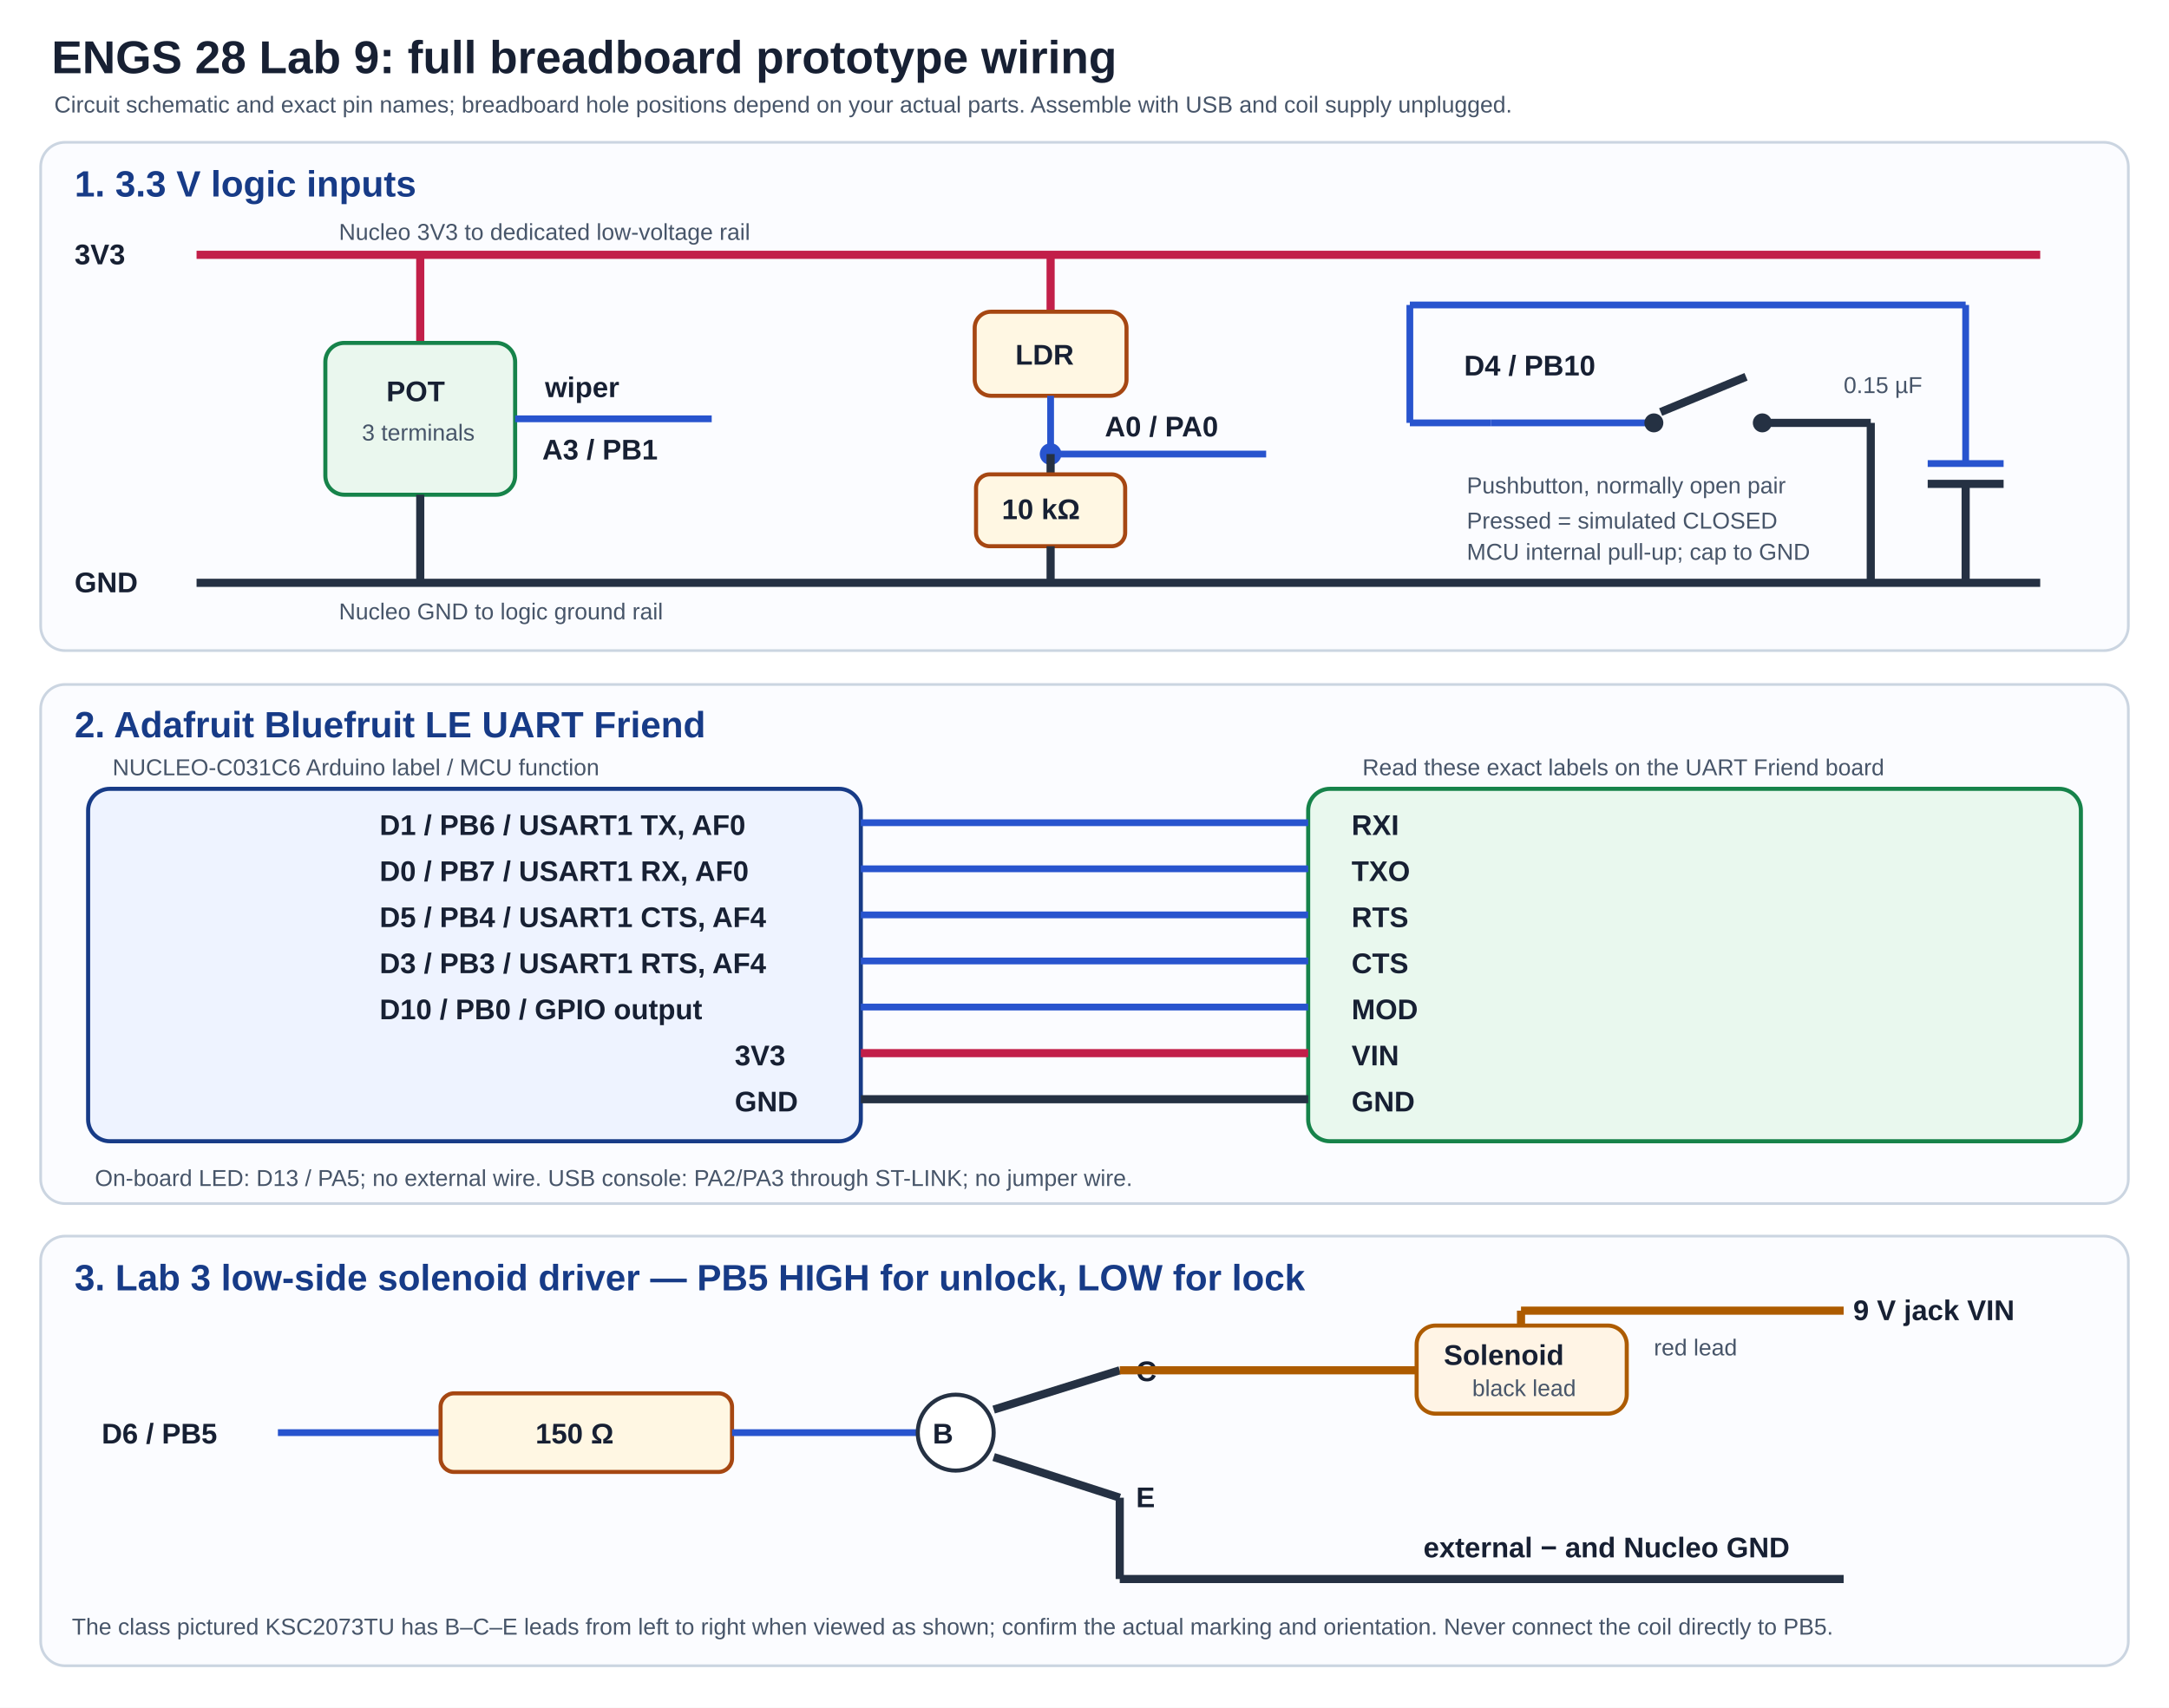
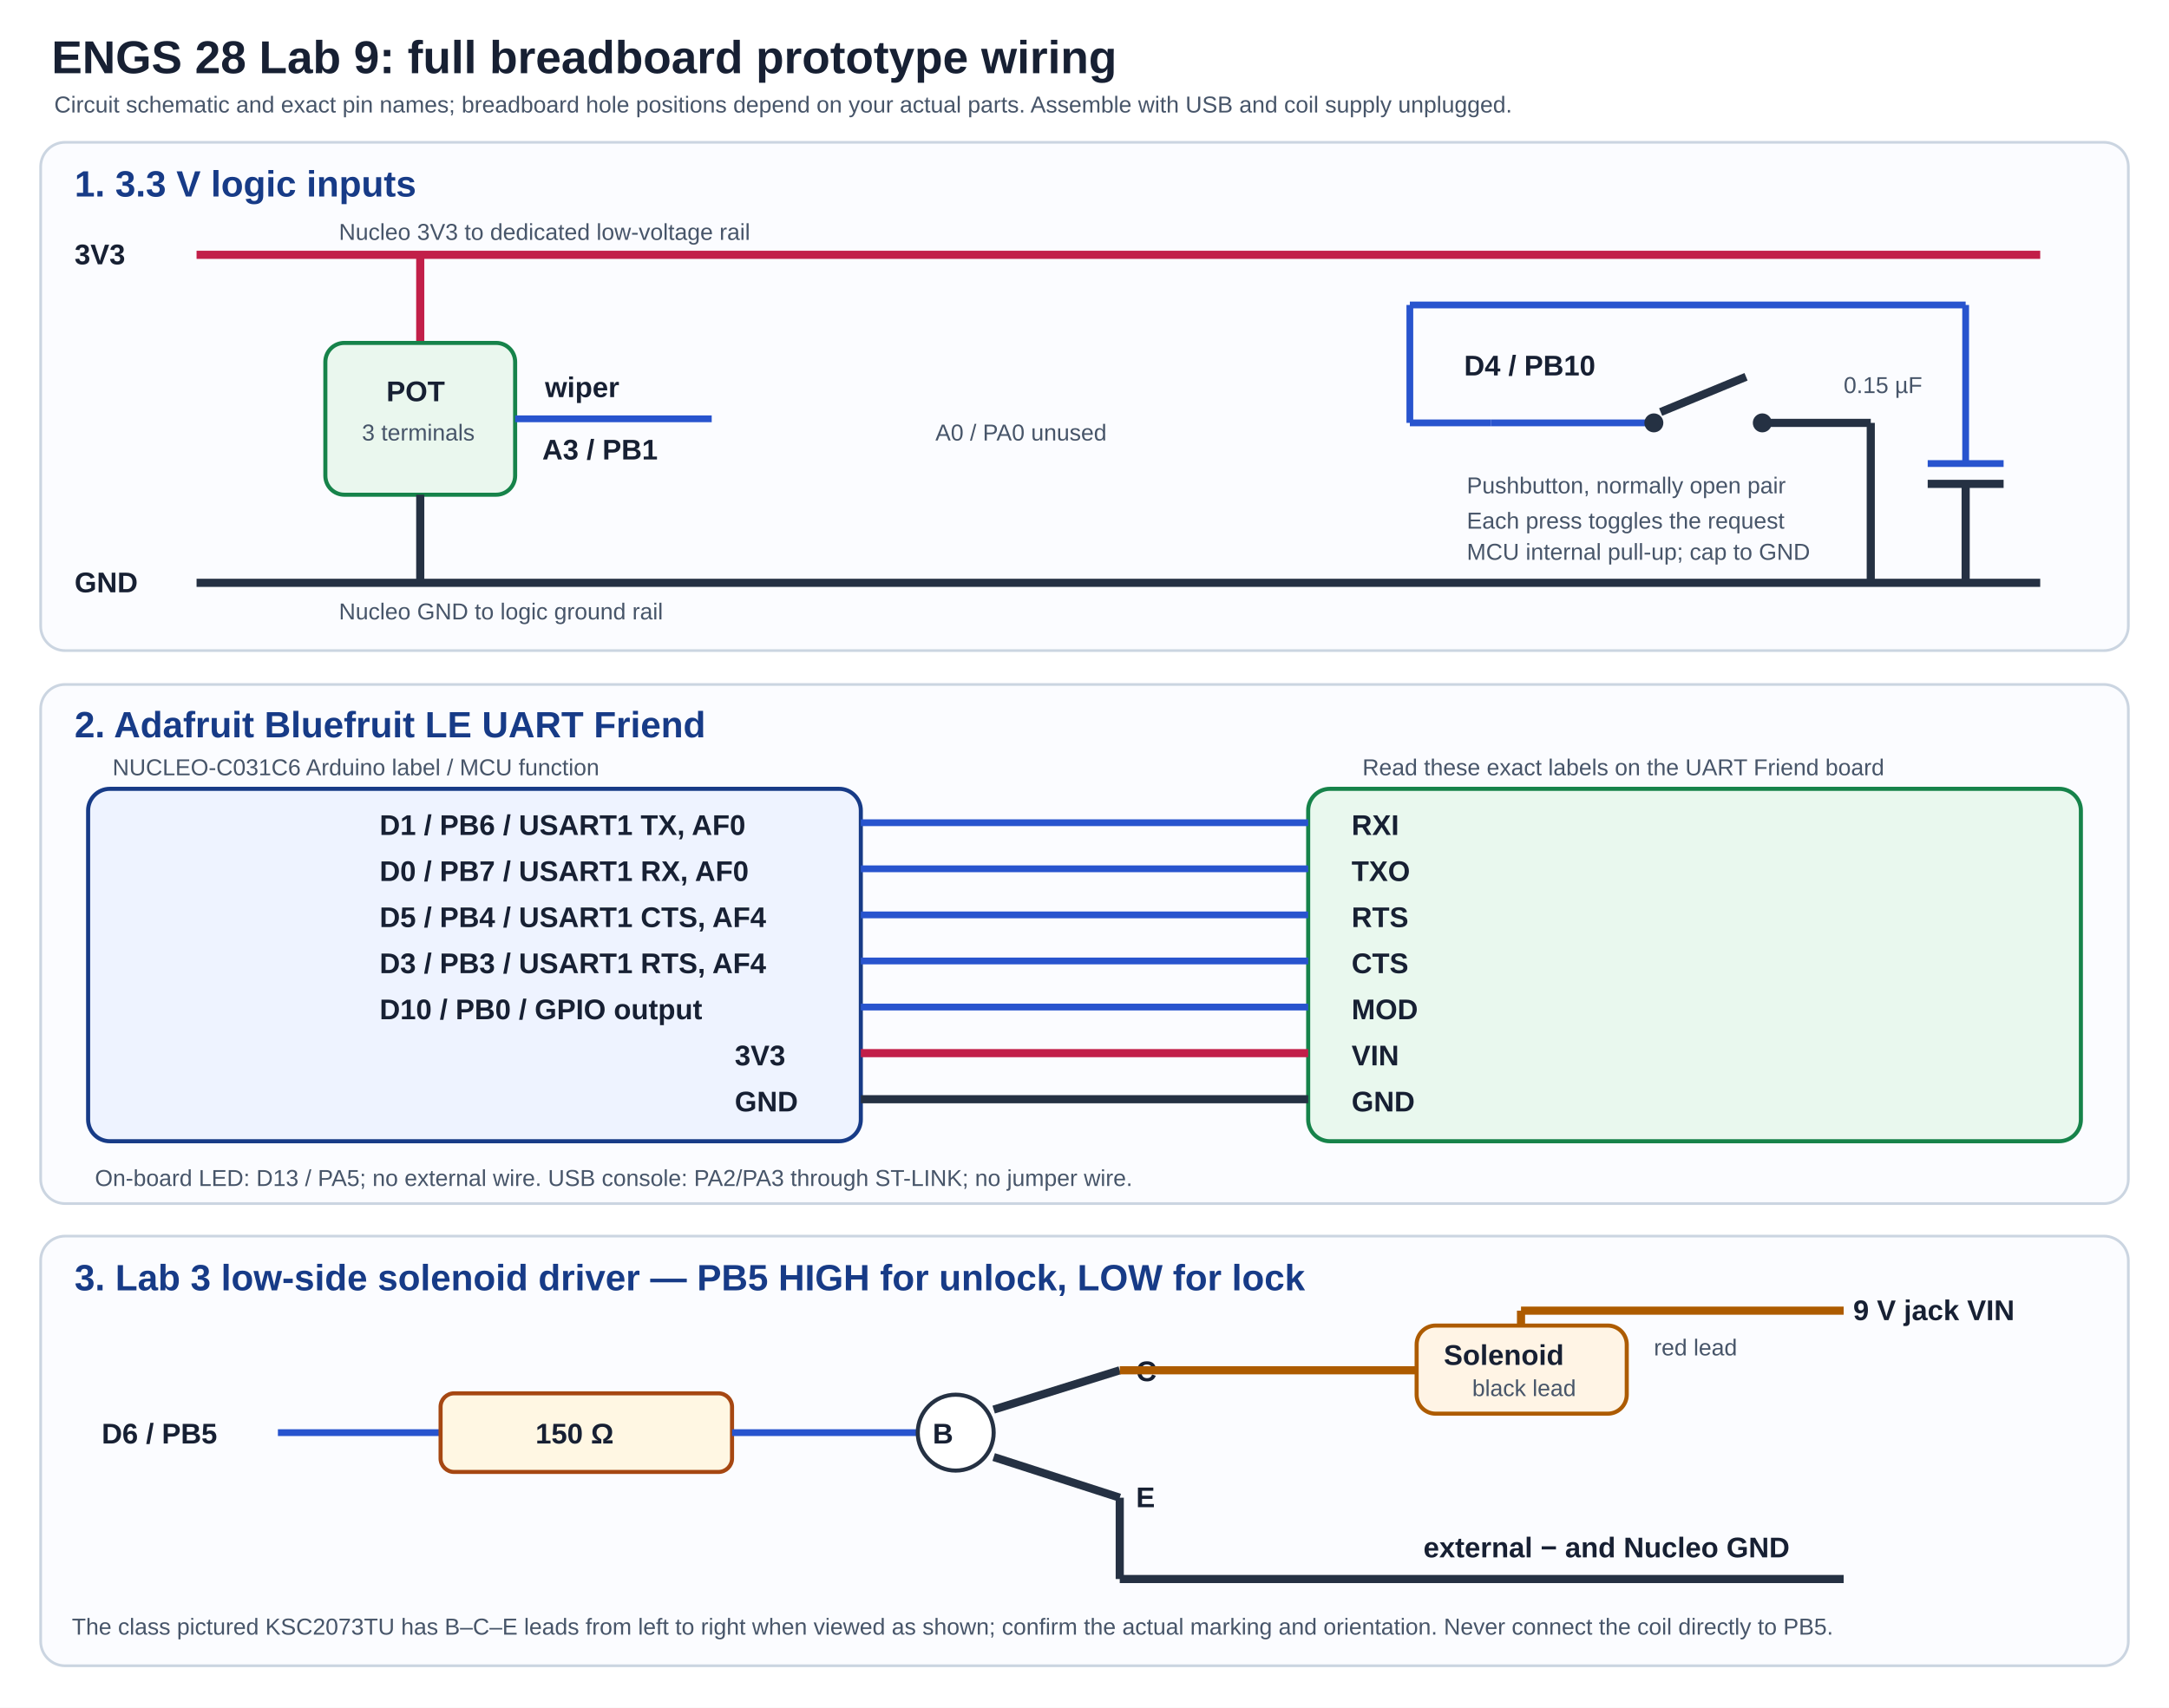
<svg xmlns="http://www.w3.org/2000/svg" width="1600" height="1260" viewBox="0 0 1600 1260" role="img" aria-label="Complete Lab 9 breadboard prototype wiring schematic">
  <style>
    text { font-family: Arial, sans-serif; fill: #172033; }
    .title { font-size: 34px; font-weight: 700; }
    .section { font-size: 27px; font-weight: 700; fill: #173b87; }
    .label { font-size: 21px; font-weight: 600; }
    .small { font-size: 17px; fill: #475569; }
    .signal { stroke: #2854ce; stroke-width: 5; fill: none; }
    .power { stroke: #c21f49; stroke-width: 6; fill: none; }
    .ground { stroke: #253143; stroke-width: 6; fill: none; }
    .coil { stroke: #ad5b00; stroke-width: 6; fill: none; }
    .panel { fill: #fbfcff; stroke: #cbd5e1; stroke-width: 2; rx: 18; }
  </style>
  <rect width="1600" height="1260" fill="#ffffff" />
  <text class="title" x="38" y="54">ENGS 28 Lab 9: full breadboard prototype wiring</text>
  <text class="small" x="40" y="83">Circuit schematic and exact pin names; breadboard hole positions depend on your actual parts. Assemble with USB and coil supply unplugged.</text>
  <rect class="panel" x="30" y="105" width="1540" height="375" />
  <text class="section" x="55" y="145">1. 3.3 V logic inputs</text>
  <line class="power" x1="145" y1="188" x2="1505" y2="188" />
  <text class="label" x="55" y="195" fill="#c21f49">3V3</text>
  <text class="small" x="250" y="177">Nucleo 3V3 to dedicated low-voltage rail</text>
  <line class="ground" x1="145" y1="430" x2="1505" y2="430" />
  <text class="label" x="55" y="437">GND</text>
  <text class="small" x="250" y="457">Nucleo GND to logic ground rail</text>
  <line class="power" x1="310" y1="188" x2="310" y2="253" />
  <rect x="240" y="253" width="140" height="112" rx="14" fill="#eaf7ee" stroke="#16834a" stroke-width="3" />
  <text class="label" x="285" y="296">POT</text>
  <text class="small" x="267" y="325">3 terminals</text>
  <line class="ground" x1="310" y1="365" x2="310" y2="430" />
  <line class="signal" x1="380" y1="309" x2="525" y2="309" />
  <text class="label" x="402" y="293">wiper</text>
  <text class="label" x="400" y="339" fill="#2854ce">A3 / PB1</text>
-   <line class="power" x1="775" y1="188" x2="775" y2="230" />
-   <rect x="719" y="230" width="112" height="62" rx="12" fill="#fff7e3" stroke="#a64712" stroke-width="3" />
-   <text class="label" x="749" y="269">LDR</text>
-   <line class="signal" x1="775" y1="292" x2="775" y2="335" />
-   <circle cx="775" cy="335" r="8" fill="#2854ce" />
-   <line class="signal" x1="775" y1="335" x2="934" y2="335" />
-   <text class="label" x="815" y="322" fill="#2854ce">A0 / PA0</text>
-   <line class="ground" x1="775" y1="335" x2="775" y2="350" />
-   <rect x="720" y="350" width="110" height="53" rx="10" fill="#fff7e3" stroke="#a64712" stroke-width="3" />
-   <text class="label" x="739" y="383">10 kΩ</text>
-   <line class="ground" x1="775" y1="403" x2="775" y2="430" />
+   <text class="small" x="690" y="325">A0 / PA0 unused</text>
  <text class="label" x="1080" y="277">D4 / PB10</text>
  <line class="signal" x1="1100" y1="312" x2="1220" y2="312" />
  <line class="signal" x1="1100" y1="312" x2="1040" y2="312" />
  <line class="signal" x1="1040" y1="312" x2="1040" y2="225" />
  <line class="signal" x1="1040" y1="225" x2="1450" y2="225" />
  <line class="signal" x1="1450" y1="225" x2="1450" y2="342" />
  <line class="signal" x1="1422" y1="342" x2="1478" y2="342" />
  <line class="ground" x1="1422" y1="357" x2="1478" y2="357" />
  <line class="ground" x1="1450" y1="357" x2="1450" y2="430" />
  <text class="small" x="1360" y="290">0.15 µF</text>
  <circle cx="1220" cy="312" r="7" fill="#253143" />
  <circle cx="1300" cy="312" r="7" fill="#253143" />
  <line class="ground" x1="1225" y1="304" x2="1288" y2="278" />
  <line class="ground" x1="1300" y1="312" x2="1380" y2="312" />
  <line class="ground" x1="1380" y1="312" x2="1380" y2="430" />
  <text class="small" x="1082" y="364">Pushbutton, normally open pair</text>
-   <text class="small" x="1082" y="390">Pressed = simulated CLOSED</text>
+   <text class="small" x="1082" y="390">Each press toggles the request</text>
  <text class="small" x="1082" y="413">MCU internal pull-up; cap to GND</text>
  <rect class="panel" x="30" y="505" width="1540" height="383" />
  <text class="section" x="55" y="544">2. Adafruit Bluefruit LE UART Friend</text>
  <text class="small" x="83" y="572">NUCLEO-C031C6 Arduino label / MCU function</text>
  <text class="small" x="1005" y="572">Read these exact labels on the UART Friend board</text>
  <rect x="65" y="582" width="570" height="260" rx="16" fill="#eef3ff" stroke="#173b87" stroke-width="3" />
  <rect x="965" y="582" width="570" height="260" rx="16" fill="#e9f8ee" stroke="#16834a" stroke-width="3" />
  <g class="label">
    <text x="280" y="616">D1 / PB6 / USART1 TX, AF0</text>
    <text x="280" y="650">D0 / PB7 / USART1 RX, AF0</text>
    <text x="280" y="684">D5 / PB4 / USART1 CTS, AF4</text>
    <text x="280" y="718">D3 / PB3 / USART1 RTS, AF4</text>
    <text x="280" y="752">D10 / PB0 / GPIO output</text>
    <text x="542" y="786">3V3</text>
    <text x="542" y="820">GND</text>
    <text x="997" y="616">RXI</text>
    <text x="997" y="650">TXO</text>
    <text x="997" y="684">RTS</text>
    <text x="997" y="718">CTS</text>
    <text x="997" y="752">MOD</text>
    <text x="997" y="786">VIN</text>
    <text x="997" y="820">GND</text>
  </g>
  <g class="signal">
    <line x1="635" y1="607" x2="965" y2="607" />
    <line x1="635" y1="641" x2="965" y2="641" />
    <line x1="635" y1="675" x2="965" y2="675" />
    <line x1="635" y1="709" x2="965" y2="709" />
    <line x1="635" y1="743" x2="965" y2="743" />
  </g>
  <line class="power" x1="635" y1="777" x2="965" y2="777" />
  <line class="ground" x1="635" y1="811" x2="965" y2="811" />
  <text class="small" x="70" y="875">On-board LED: D13 / PA5; no external wire. USB console: PA2/PA3 through ST-LINK; no jumper wire.</text>
  <rect class="panel" x="30" y="912" width="1540" height="317" />
  <text class="section" x="55" y="952">3. Lab 3 low-side solenoid driver — PB5 HIGH for unlock, LOW for lock</text>
  <text class="label" x="75" y="1065">D6 / PB5</text>
  <line class="signal" x1="205" y1="1057" x2="325" y2="1057" />
  <rect x="325" y="1028" width="215" height="58" rx="10" fill="#fff7e3" stroke="#a64712" stroke-width="3" />
  <text class="label" x="395" y="1065">150 Ω</text>
  <line class="signal" x1="540" y1="1057" x2="677" y2="1057" />
  <circle cx="705" cy="1057" r="28" fill="#ffffff" stroke="#253143" stroke-width="3" />
  <text class="label" x="688" y="1065">B</text>
  <line class="ground" x1="733" y1="1040" x2="826" y2="1011" />
  <line class="ground" x1="733" y1="1075" x2="826" y2="1105" />
  <text class="label" x="838" y="1019">C</text>
  <text class="label" x="838" y="1112">E</text>
  <line class="coil" x1="826" y1="1011" x2="1045" y2="1011" />
  <rect x="1045" y="978" width="155" height="65" rx="14" fill="#fff4e5" stroke="#ad5b00" stroke-width="3" />
  <text class="label" x="1065" y="1007">Solenoid</text>
  <text class="small" x="1086" y="1030">black lead</text>
  <line class="coil" x1="1122" y1="978" x2="1122" y2="967" />
  <line class="coil" x1="1122" y1="967" x2="1360" y2="967" />
  <text class="label" x="1367" y="974" fill="#ad5b00">9 V jack VIN</text>
  <text class="small" x="1220" y="1000">red lead</text>
  <line class="ground" x1="826" y1="1105" x2="826" y2="1165" />
  <line class="ground" x1="826" y1="1165" x2="1360" y2="1165" />
  <text class="label" x="1050" y="1149">external − and Nucleo GND</text>
  <text class="small" x="53" y="1206">The class pictured KSC2073TU has B–C–E leads from left to right when viewed as shown; confirm the actual marking and orientation. Never connect the coil directly to PB5.</text>
</svg>
